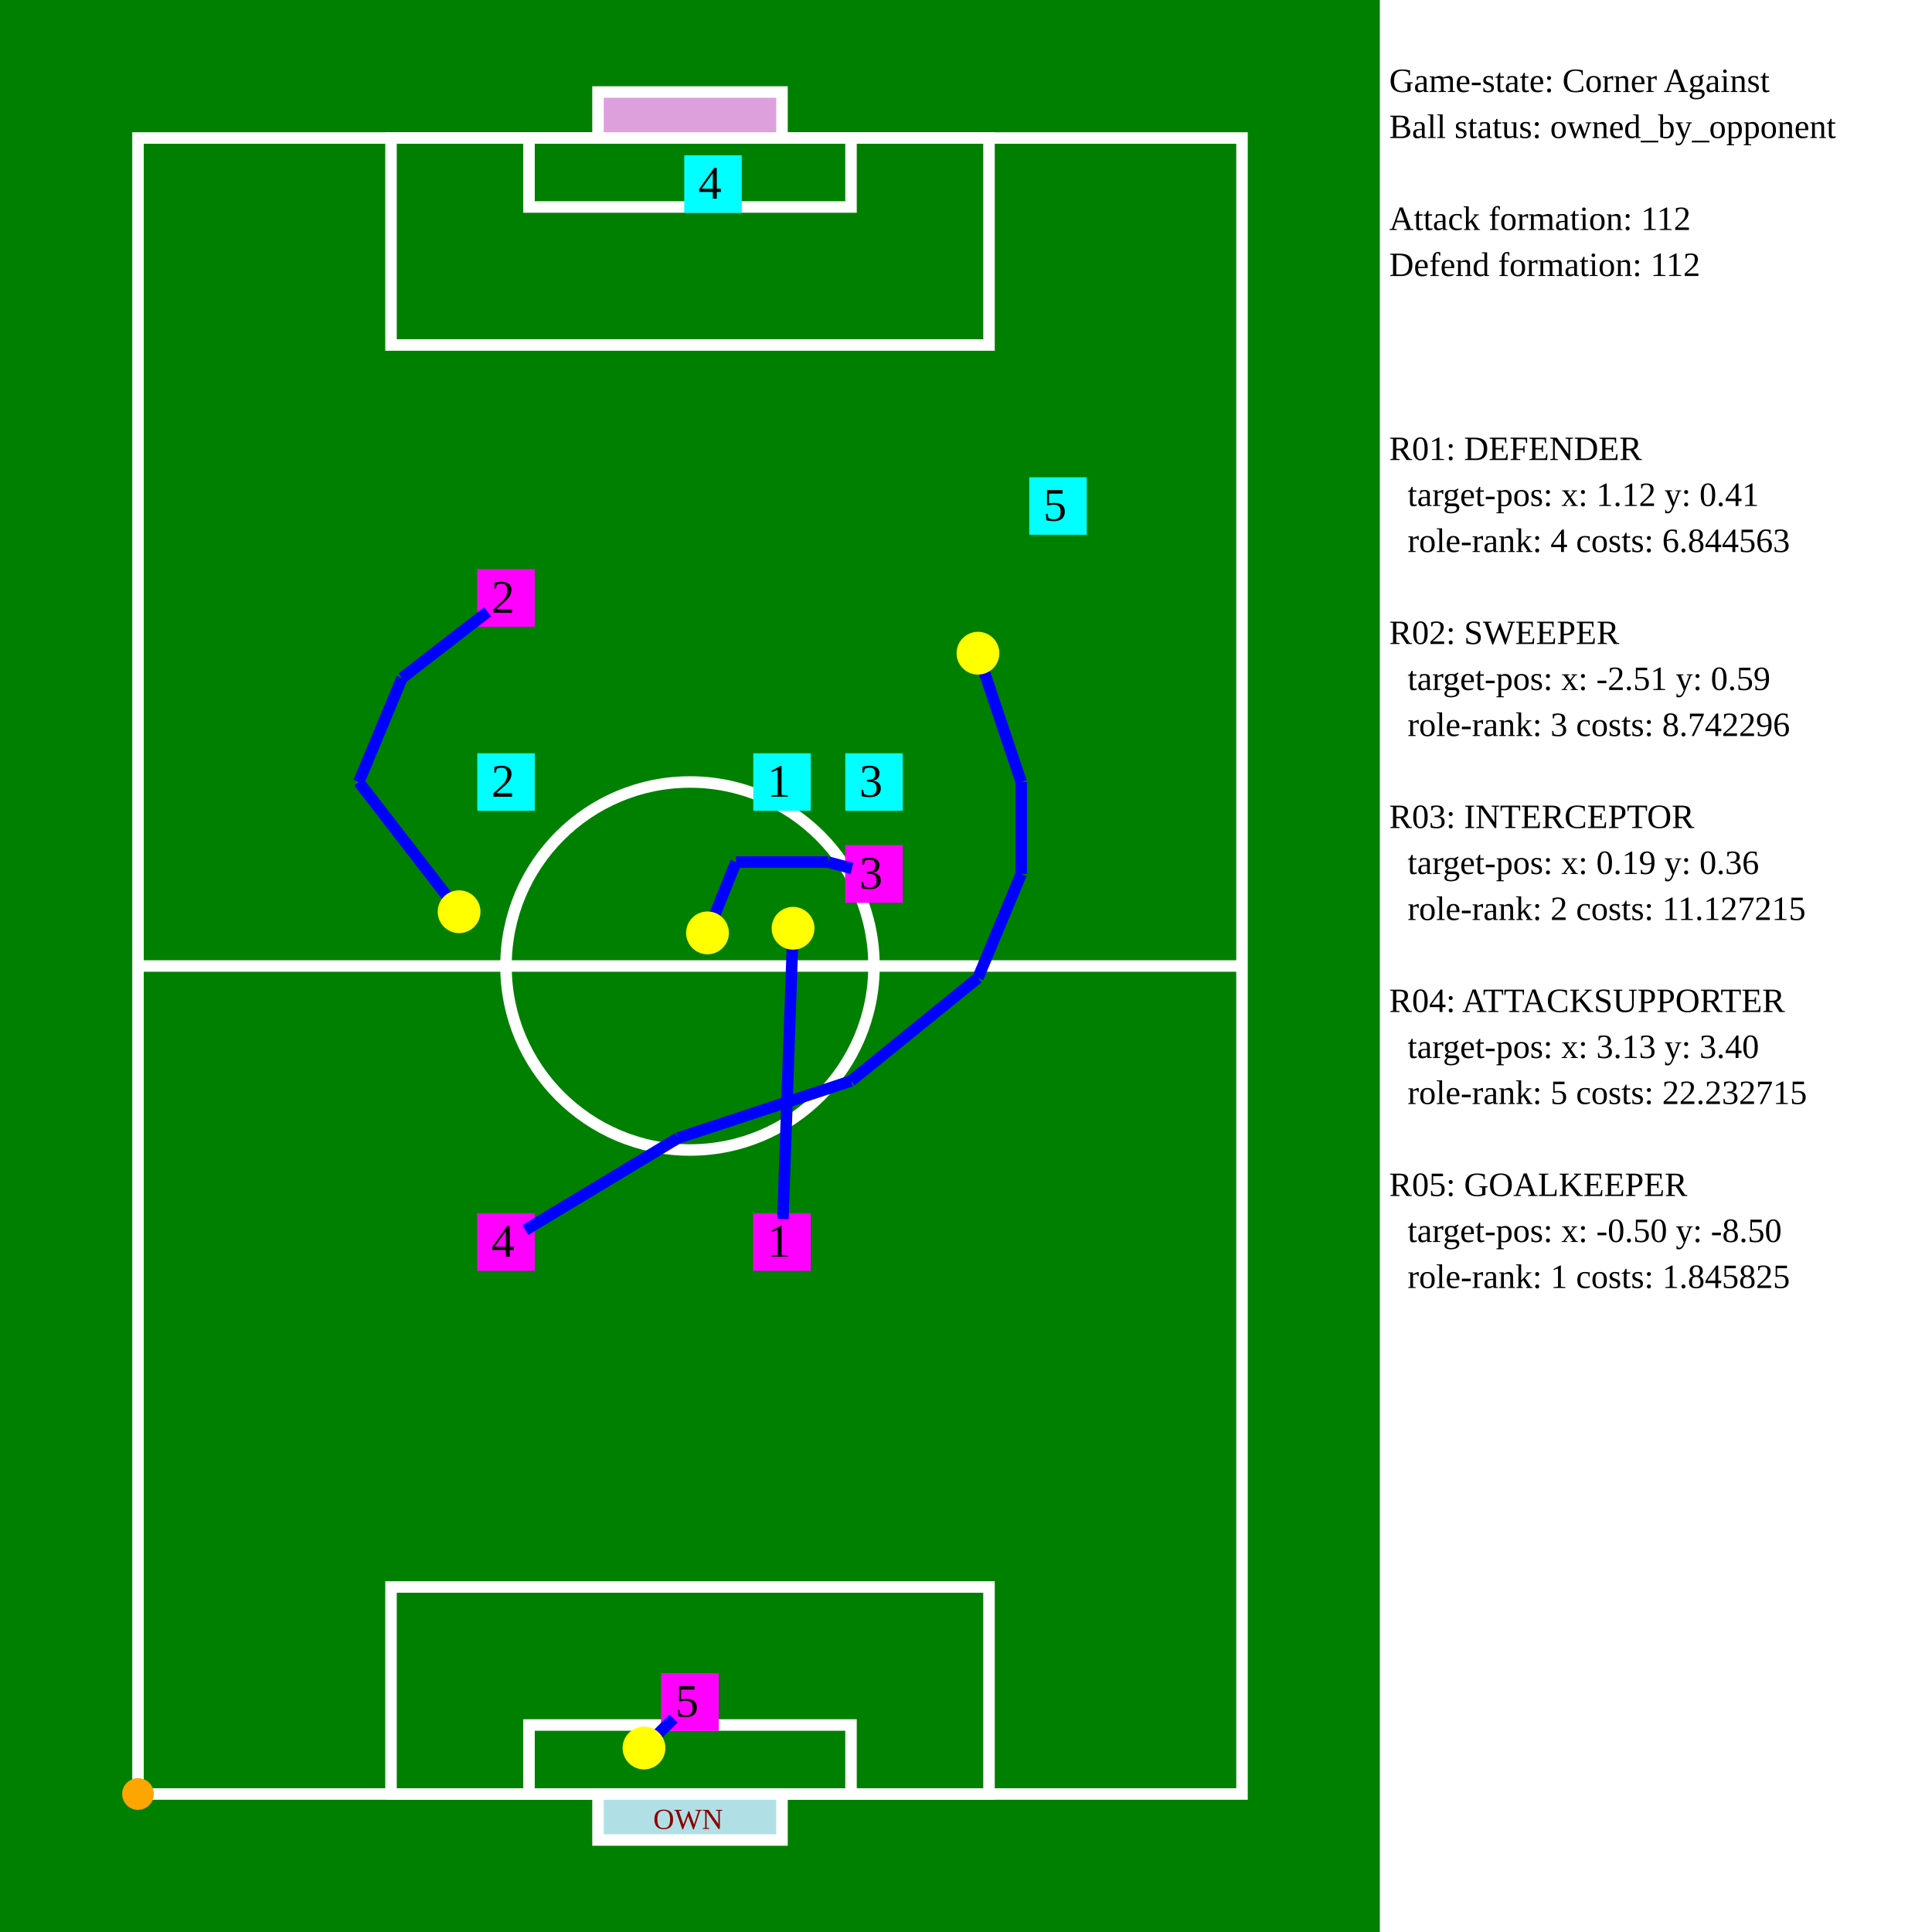
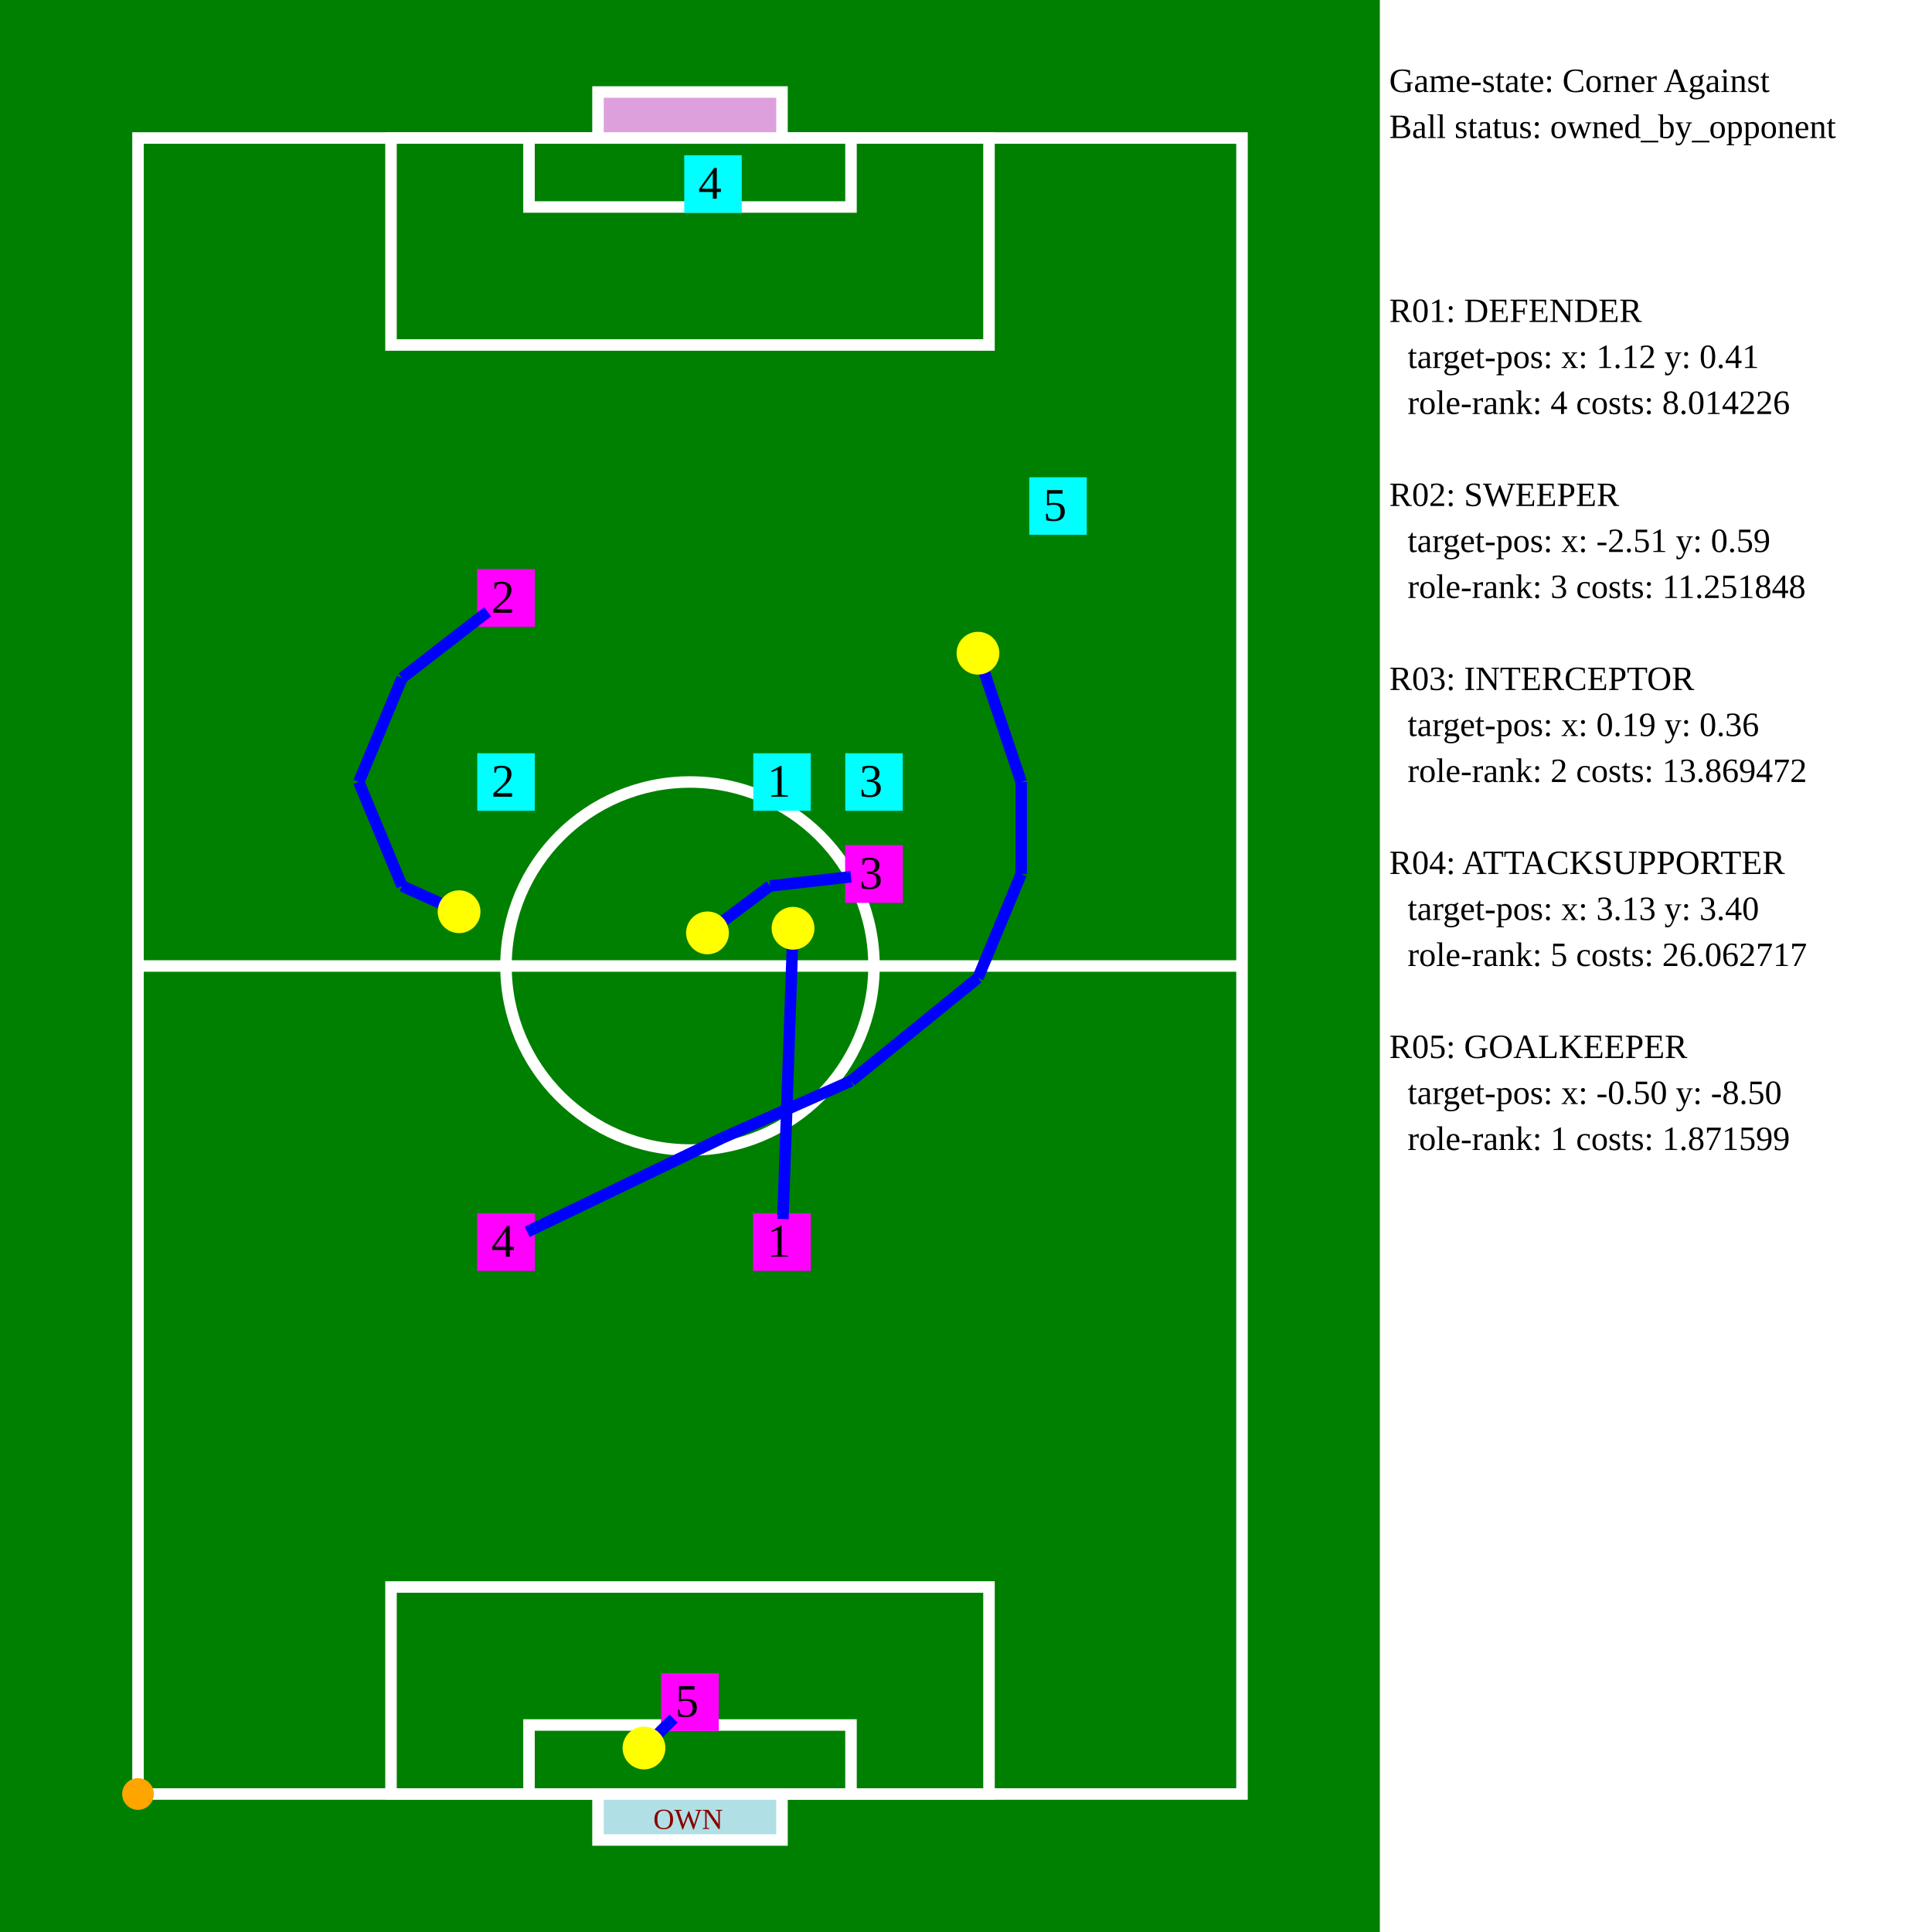
<svg xmlns="http://www.w3.org/2000/svg" width="21.00cm" height="21.00cm" version="1.1">
  <rect x="0cm" y="0cm" width="15.00cm" height="21.00cm" fill="green" stroke-width="0.02cm" />
  <rect x="15.00cm" y="0cm" width="6.00cm" height="21.00cm" fill="white" stroke-width="0.02cm" />
  <text x="15.10cm" y="1.00cm" font-size="14" font-weight-absolute="bold" fill="black">Game-state: Corner Against</text>
  <text x="15.10cm" y="1.50cm" font-size="14" font-weight-absolute="bold" fill="black">Ball status: owned_by_opponent</text>
-   <text x="15.10cm" y="2.50cm" font-size="14" font-weight-absolute="bold" fill="black">Attack formation: 112</text>
-   <text x="15.10cm" y="3.00cm" font-size="14" font-weight-absolute="bold" fill="black">Defend formation: 112</text>
-   <text x="15.10cm" y="5.00cm" font-size="14" font-weight-absolute="bold" fill="black">R01: DEFENDER</text>
-   <text x="15.30cm" y="5.50cm" font-size="14" font-weight-absolute="bold" fill="black">target-pos: x: 1.12 y: 0.41</text>
-   <text x="15.30cm" y="6.00cm" font-size="14" font-weight-absolute="bold" fill="black">role-rank: 4 costs: 6.844563</text>
-   <text x="15.10cm" y="7.00cm" font-size="14" font-weight-absolute="bold" fill="black">R02: SWEEPER</text>
-   <text x="15.30cm" y="7.50cm" font-size="14" font-weight-absolute="bold" fill="black">target-pos: x: -2.51 y: 0.59</text>
-   <text x="15.30cm" y="8.00cm" font-size="14" font-weight-absolute="bold" fill="black">role-rank: 3 costs: 8.742296</text>
-   <text x="15.10cm" y="9.00cm" font-size="14" font-weight-absolute="bold" fill="black">R03: INTERCEPTOR</text>
-   <text x="15.30cm" y="9.50cm" font-size="14" font-weight-absolute="bold" fill="black">target-pos: x: 0.19 y: 0.36</text>
-   <text x="15.30cm" y="10.00cm" font-size="14" font-weight-absolute="bold" fill="black">role-rank: 2 costs: 11.127215</text>
-   <text x="15.10cm" y="11.00cm" font-size="14" font-weight-absolute="bold" fill="black">R04: ATTACKSUPPORTER</text>
-   <text x="15.30cm" y="11.50cm" font-size="14" font-weight-absolute="bold" fill="black">target-pos: x: 3.13 y: 3.40</text>
-   <text x="15.30cm" y="12.00cm" font-size="14" font-weight-absolute="bold" fill="black">role-rank: 5 costs: 22.232715</text>
-   <text x="15.10cm" y="13.00cm" font-size="14" font-weight-absolute="bold" fill="black">R05: GOALKEEPER</text>
-   <text x="15.30cm" y="13.50cm" font-size="14" font-weight-absolute="bold" fill="black">target-pos: x: -0.50 y: -8.50</text>
-   <text x="15.30cm" y="14.00cm" font-size="14" font-weight-absolute="bold" fill="black">role-rank: 1 costs: 1.845825</text>
+   <text x="15.10cm" y="3.50cm" font-size="14" font-weight-absolute="bold" fill="black">R01: DEFENDER</text>
+   <text x="15.30cm" y="4.00cm" font-size="14" font-weight-absolute="bold" fill="black">target-pos: x: 1.12 y: 0.41</text>
+   <text x="15.30cm" y="4.50cm" font-size="14" font-weight-absolute="bold" fill="black">role-rank: 4 costs: 8.014226</text>
+   <text x="15.10cm" y="5.50cm" font-size="14" font-weight-absolute="bold" fill="black">R02: SWEEPER</text>
+   <text x="15.30cm" y="6.00cm" font-size="14" font-weight-absolute="bold" fill="black">target-pos: x: -2.51 y: 0.59</text>
+   <text x="15.30cm" y="6.50cm" font-size="14" font-weight-absolute="bold" fill="black">role-rank: 3 costs: 11.251848</text>
+   <text x="15.10cm" y="7.50cm" font-size="14" font-weight-absolute="bold" fill="black">R03: INTERCEPTOR</text>
+   <text x="15.30cm" y="8.00cm" font-size="14" font-weight-absolute="bold" fill="black">target-pos: x: 0.19 y: 0.36</text>
+   <text x="15.30cm" y="8.50cm" font-size="14" font-weight-absolute="bold" fill="black">role-rank: 2 costs: 13.869472</text>
+   <text x="15.10cm" y="9.50cm" font-size="14" font-weight-absolute="bold" fill="black">R04: ATTACKSUPPORTER</text>
+   <text x="15.30cm" y="10.00cm" font-size="14" font-weight-absolute="bold" fill="black">target-pos: x: 3.13 y: 3.40</text>
+   <text x="15.30cm" y="10.50cm" font-size="14" font-weight-absolute="bold" fill="black">role-rank: 5 costs: 26.062717</text>
+   <text x="15.10cm" y="11.50cm" font-size="14" font-weight-absolute="bold" fill="black">R05: GOALKEEPER</text>
+   <text x="15.30cm" y="12.00cm" font-size="14" font-weight-absolute="bold" fill="black">target-pos: x: -0.50 y: -8.50</text>
+   <text x="15.30cm" y="12.50cm" font-size="14" font-weight-absolute="bold" fill="black">role-rank: 1 costs: 1.871599</text>
  <rect x="1.50cm" y="1.50cm" width="12.00cm" height="18.00cm" fill="none" stroke="white" stroke-width="0.125cm" />
  <line x1="1.50cm" y1="10.50cm" x2="13.50cm" y2="10.50cm" stroke-width="0.125cm" stroke="white" />
  <circle cx="7.50cm" cy="10.50cm" r="2.00cm" fill="none" stroke="white" stroke-width="0.125cm" />
  <rect x="4.25cm" y="1.50cm" width="6.50cm" height="2.25cm" fill="green" stroke="white" stroke-width="0.125cm" />
  <rect x="4.25cm" y="17.25cm" width="6.50cm" height="2.25cm" fill="green" stroke="white" stroke-width="0.125cm" />
  <rect x="5.75cm" y="1.50cm" width="3.50cm" height="0.75cm" fill="green" stroke="white" stroke-width="0.125cm" />
  <rect x="5.75cm" y="18.75cm" width="3.50cm" height="0.75cm" fill="green" stroke="white" stroke-width="0.125cm" />
  <rect x="6.50cm" y="1.00cm" width="2.00cm" height="0.50cm" fill="plum" stroke="white" stroke-width="0.125cm" />
  <rect x="6.50cm" y="19.50cm" width="2.00cm" height="0.50cm" fill="powderblue" stroke="white" stroke-width="0.125cm" />
  <text x="7.10cm" y="19.88cm" fill="darkred">OWN</text>
  <rect x="8.25cm" y="8.25cm" width="0.50cm" height="0.50cm" fill="cyan" stroke="cyan" stroke-width="0.125cm" />
  <text x="8.34cm" y="8.66cm" font-size="large" font-weight-absolute="bold" fill="black">1</text>
  <rect x="5.25cm" y="8.25cm" width="0.50cm" height="0.50cm" fill="cyan" stroke="cyan" stroke-width="0.125cm" />
  <text x="5.34cm" y="8.66cm" font-size="large" font-weight-absolute="bold" fill="black">2</text>
  <rect x="9.25cm" y="8.25cm" width="0.50cm" height="0.50cm" fill="cyan" stroke="cyan" stroke-width="0.125cm" />
  <text x="9.34cm" y="8.66cm" font-size="large" font-weight-absolute="bold" fill="black">3</text>
  <rect x="7.50cm" y="1.75cm" width="0.50cm" height="0.50cm" fill="cyan" stroke="cyan" stroke-width="0.125cm" />
  <text x="7.59cm" y="2.16cm" font-size="large" font-weight-absolute="bold" fill="black">4</text>
  <rect x="11.25cm" y="5.25cm" width="0.50cm" height="0.50cm" fill="cyan" stroke="cyan" stroke-width="0.125cm" />
  <text x="11.34cm" y="5.66cm" font-size="large" font-weight-absolute="bold" fill="black">5</text>
  <rect x="8.25cm" y="13.25cm" width="0.50cm" height="0.50cm" fill="magenta" stroke="magenta" stroke-width="0.125cm" />
  <rect x="5.25cm" y="6.25cm" width="0.50cm" height="0.50cm" fill="magenta" stroke="magenta" stroke-width="0.125cm" />
  <rect x="9.25cm" y="9.25cm" width="0.50cm" height="0.50cm" fill="magenta" stroke="magenta" stroke-width="0.125cm" />
  <rect x="5.25cm" y="13.25cm" width="0.50cm" height="0.50cm" fill="magenta" stroke="magenta" stroke-width="0.125cm" />
  <rect x="7.25cm" y="18.25cm" width="0.50cm" height="0.50cm" fill="magenta" stroke="magenta" stroke-width="0.125cm" />
  <rect x="8.25cm" y="13.25cm" width="0.50cm" height="0.50cm" fill="magenta" stroke="magenta" stroke-width="0.125cm" />
  <line x1="8.51cm" y1="13.25cm" x2="8.62cm" y2="10.09cm" stroke-width="0.125cm" stroke="blue" />
  <circle cx="8.62cm" cy="10.09cm" r="0.17cm" fill="yellow" stroke="yellow" stroke-width="0.125cm" />
  <rect x="5.25cm" y="6.25cm" width="0.50cm" height="0.50cm" fill="magenta" stroke="magenta" stroke-width="0.125cm" />
  <line x1="5.30cm" y1="6.65cm" x2="4.37cm" y2="7.37cm" stroke-width="0.125cm" stroke="blue" />
  <line x1="4.37cm" y1="7.37cm" x2="3.90cm" y2="8.50cm" stroke-width="0.125cm" stroke="blue" />
-   <line x1="3.90cm" y1="8.50cm" x2="4.99cm" y2="9.91cm" stroke-width="0.125cm" stroke="blue" />
+   <line x1="3.90cm" y1="8.50cm" x2="4.37cm" y2="9.63cm" stroke-width="0.125cm" stroke="blue" />
+   <line x1="4.37cm" y1="9.63cm" x2="4.99cm" y2="9.91cm" stroke-width="0.125cm" stroke="blue" />
  <circle cx="4.99cm" cy="9.91cm" r="0.17cm" fill="yellow" stroke="yellow" stroke-width="0.125cm" />
  <rect x="9.25cm" y="9.25cm" width="0.50cm" height="0.50cm" fill="magenta" stroke="magenta" stroke-width="0.125cm" />
-   <line x1="9.26cm" y1="9.44cm" x2="9.00cm" y2="9.37cm" stroke-width="0.125cm" stroke="blue" />
-   <line x1="9.00cm" y1="9.37cm" x2="8.00cm" y2="9.37cm" stroke-width="0.125cm" stroke="blue" />
-   <line x1="8.00cm" y1="9.37cm" x2="7.69cm" y2="10.14cm" stroke-width="0.125cm" stroke="blue" />
+   <line x1="9.25cm" y1="9.53cm" x2="8.37cm" y2="9.63cm" stroke-width="0.125cm" stroke="blue" />
+   <line x1="8.37cm" y1="9.63cm" x2="7.69cm" y2="10.14cm" stroke-width="0.125cm" stroke="blue" />
  <circle cx="7.69cm" cy="10.14cm" r="0.17cm" fill="yellow" stroke="yellow" stroke-width="0.125cm" />
  <rect x="5.25cm" y="13.25cm" width="0.50cm" height="0.50cm" fill="magenta" stroke="magenta" stroke-width="0.125cm" />
-   <line x1="5.71cm" y1="13.37cm" x2="7.37cm" y2="12.37cm" stroke-width="0.125cm" stroke="blue" />
-   <line x1="7.37cm" y1="12.37cm" x2="9.25cm" y2="11.75cm" stroke-width="0.125cm" stroke="blue" />
+   <line x1="5.73cm" y1="13.39cm" x2="7.85cm" y2="12.37cm" stroke-width="0.125cm" stroke="blue" />
+   <line x1="7.85cm" y1="12.37cm" x2="9.25cm" y2="11.75cm" stroke-width="0.125cm" stroke="blue" />
  <line x1="9.25cm" y1="11.75cm" x2="10.63cm" y2="10.63cm" stroke-width="0.125cm" stroke="blue" />
  <line x1="10.63cm" y1="10.63cm" x2="11.10cm" y2="9.50cm" stroke-width="0.125cm" stroke="blue" />
  <line x1="11.10cm" y1="9.50cm" x2="11.10cm" y2="8.50cm" stroke-width="0.125cm" stroke="blue" />
  <line x1="11.10cm" y1="8.50cm" x2="10.63cm" y2="7.10cm" stroke-width="0.125cm" stroke="blue" />
  <circle cx="10.63cm" cy="7.10cm" r="0.17cm" fill="yellow" stroke="yellow" stroke-width="0.125cm" />
  <rect x="7.25cm" y="18.25cm" width="0.50cm" height="0.50cm" fill="magenta" stroke="magenta" stroke-width="0.125cm" />
  <line x1="7.32cm" y1="18.68cm" x2="7.00cm" y2="19.00cm" stroke-width="0.125cm" stroke="blue" />
  <circle cx="7.00cm" cy="19.00cm" r="0.17cm" fill="yellow" stroke="yellow" stroke-width="0.125cm" />
  <text x="8.34cm" y="13.66cm" font-size="large" font-weight-absolute="bold" fill="black">1</text>
  <text x="5.34cm" y="6.66cm" font-size="large" font-weight-absolute="bold" fill="black">2</text>
  <text x="9.34cm" y="9.66cm" font-size="large" font-weight-absolute="bold" fill="black">3</text>
  <text x="5.34cm" y="13.66cm" font-size="large" font-weight-absolute="bold" fill="black">4</text>
  <text x="7.34cm" y="18.66cm" font-size="large" font-weight-absolute="bold" fill="black">5</text>
  <circle cx="1.50cm" cy="19.50cm" r="0.11cm" fill="orange" stroke="orange" stroke-width="0.125cm" />
</svg>
